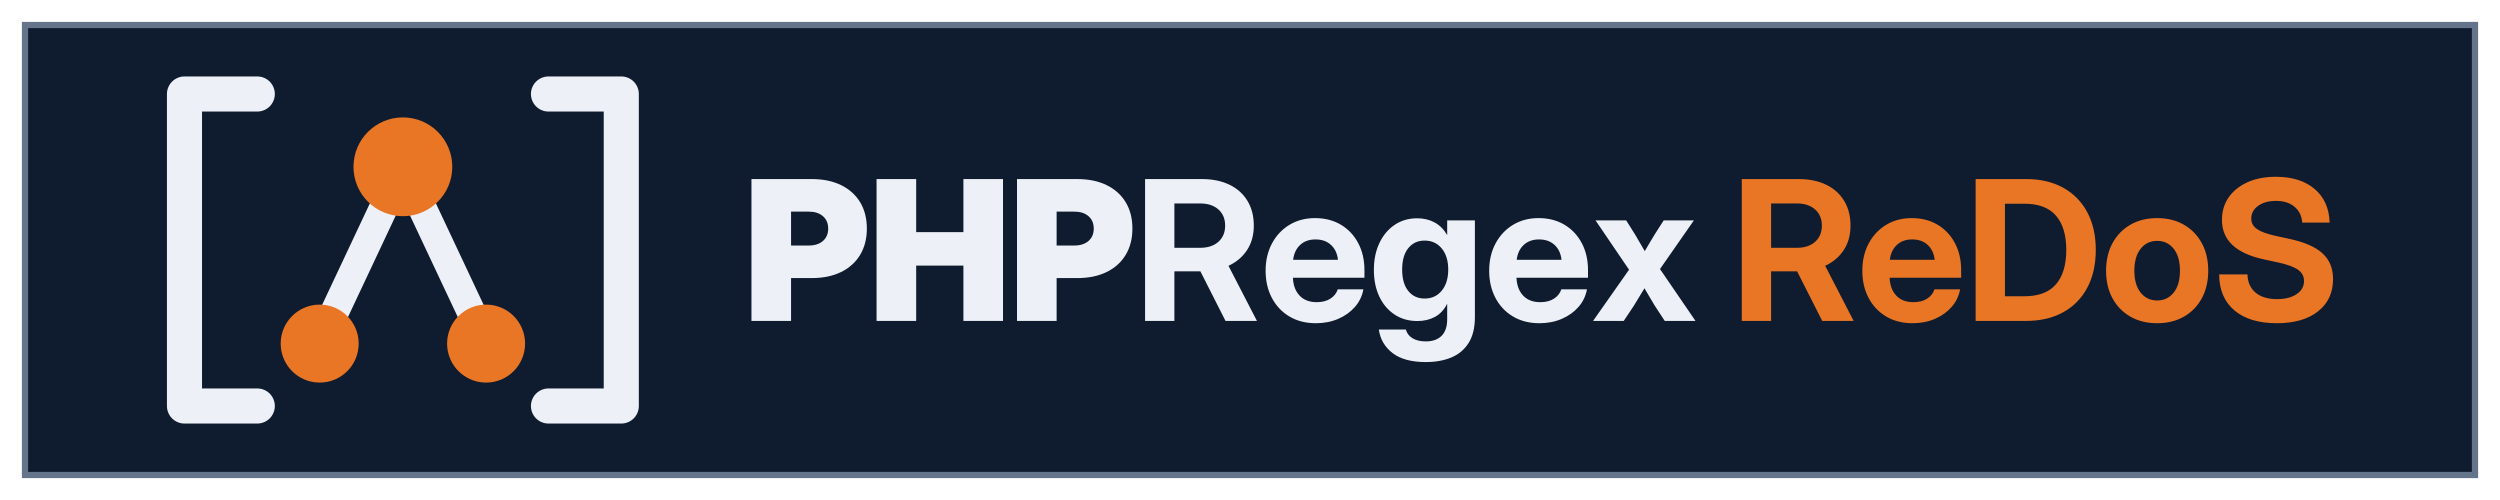
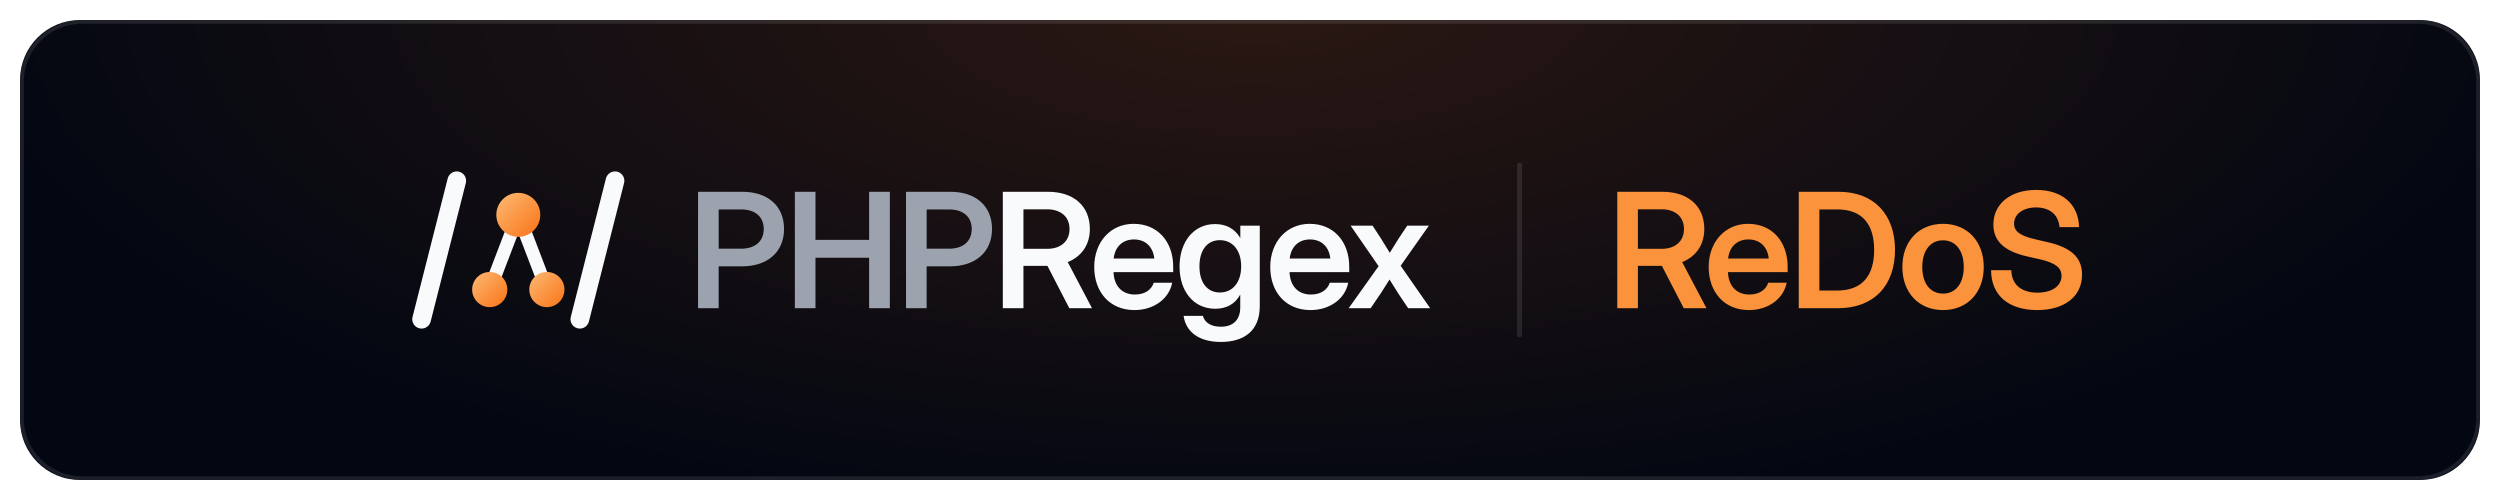
- <svg xmlns="http://www.w3.org/2000/svg" viewBox="0 0 1000 200" width="1000" height="200" role="img">
-   <style>.paper{fill:#0F1B2E}.ink-f{fill:#EDF1F7}.ink-s{stroke:#EDF1F7;fill:none}.amber-f{fill:#E97625}</style>
-   <rect x="10" y="10" width="980" height="180" class="paper" stroke="#64748B" stroke-width="2.5" />
-   <g transform="translate(161.1538 100) scale(0.52)">
-     <g fill="none" class="ink-s" stroke-width="27" stroke-linecap="round" stroke-linejoin="round">
-       <path d="M-112-120H-168V120H-112" />
-       <path d="M112-120H168V120H112" />
+ <svg xmlns="http://www.w3.org/2000/svg" viewBox="0 0 1000 200" width="1000" height="200" role="img" aria-label="PHPRegex ReDoS">
+   <defs>
+     <linearGradient id="n" x1="0" y1="0" x2="1" y2="1">
+       <stop offset="0" stop-color="#FDBA74" />
+       <stop offset="1" stop-color="#F97316" />
+     </linearGradient>
+     <radialGradient id="halo" cx="500" cy="0" r="1" gradientUnits="userSpaceOnUse" gradientTransform="translate(500 0) scale(520 210) translate(-500 0)">
+       <stop offset="0" stop-color="rgba(249,115,22,0.16)" />
+       <stop offset="1" stop-color="rgba(249,115,22,0.16)" stop-opacity="0" />
+     </radialGradient>
+   </defs>
+   <rect x="8" y="8" width="984" height="184" rx="24" fill="#030712" />
+   <rect x="8" y="8" width="984" height="184" rx="24" fill="url(#halo)" />
+   <rect x="8.75" y="8.75" width="982.5" height="182.5" rx="24" fill="none" stroke="rgba(255,255,255,0.10)" stroke-width="1.5" />
+   <g transform="translate(207.32 100.00) scale(0.2198)">
+     <g fill="none" stroke="#F9FAFB" stroke-linecap="round">
+       <path d="M-176 126L-112 -126M112 126L176 -126" stroke-width="34" />
+       <path d="M0 -64L-52 72M0 -64L52 72" stroke-width="24" />
    </g>
-     <g transform="translate(0 14)">
-       <path d="M0-78L-64 58M0-78L64 58" fill="none" class="ink-s" stroke-width="22" stroke-linecap="round" />
-       <circle cx="0" cy="-78" r="38" class="amber-f" />
-       <circle cx="-64" cy="58" r="30" class="amber-f" />
-       <circle cx="64" cy="58" r="30" class="amber-f" />
+     <g fill="url(#n)">
+       <circle cx="0" cy="-64" r="40" />
+       <circle cx="-52" cy="72" r="32" />
+       <circle cx="52" cy="72" r="32" />
    </g>
  </g>
-   <g transform="translate(297.5338 128.374)">
-     <path d="M3.047 0.0V-56.748H27.155Q33.935 -56.748 38.886 -54.33Q43.837 -51.911 46.522 -47.474Q49.207 -43.037 49.207 -36.943Q49.207 -30.888 46.522 -26.432Q43.837 -21.976 38.886 -19.557Q33.935 -17.139 27.155 -17.139H18.891V0.0ZM18.891 -30.164H25.975Q29.555 -30.164 31.649 -31.992Q33.744 -33.82 33.744 -36.943Q33.744 -40.066 31.649 -41.895Q29.555 -43.723 25.975 -43.723H18.891ZM53.092 0.0V-56.748H68.936V-35.534H87.826V-56.748H103.67V0.0H87.826V-22.128H68.936V0.0ZM109.269 0.0V-56.748H133.377Q140.156 -56.748 145.107 -54.33Q150.059 -51.911 152.744 -47.474Q155.429 -43.037 155.429 -36.943Q155.429 -30.888 152.744 -26.432Q150.059 -21.976 145.107 -19.557Q140.156 -17.139 133.377 -17.139H125.112V0.0ZM125.112 -30.164H132.196Q135.776 -30.164 137.871 -31.992Q139.966 -33.82 139.966 -36.943Q139.966 -40.066 137.871 -41.895Q135.776 -43.723 132.196 -43.723H125.112Z" class="ink-f" />
-     <path transform="translate(156.2666 0)" d="M4.228 0.0V-56.748H26.927Q33.325 -56.748 37.991 -54.482Q42.656 -52.216 45.189 -48.026Q47.722 -43.837 47.722 -38.124Q47.722 -32.487 45.037 -28.374Q42.352 -24.261 37.591 -22.052L48.979 0.0H36.41L26.355 -19.843Q26.317 -19.843 26.241 -19.843H15.958V0.0ZM15.958 -29.25H26.241Q30.888 -29.25 33.573 -31.668Q36.258 -34.087 36.258 -38.124Q36.258 -42.199 33.554 -44.599Q30.85 -46.998 26.203 -46.998H15.958ZM72.554 0.914Q66.46 0.914 61.947 -1.79Q57.434 -4.494 54.939 -9.236Q52.444 -13.978 52.444 -20.071Q52.444 -26.203 54.977 -30.964Q57.51 -35.725 61.966 -38.429Q66.422 -41.133 72.173 -41.133Q78.114 -41.133 82.551 -38.486Q86.988 -35.839 89.483 -31.135Q91.978 -26.432 91.978 -20.3V-17.291H63.375Q63.527 -12.835 66.003 -10.169Q68.479 -7.503 72.896 -7.503Q76.172 -7.503 78.362 -8.912Q80.552 -10.321 81.313 -12.645H91.559Q90.835 -8.646 88.169 -5.599Q85.503 -2.552 81.466 -0.819Q77.429 0.914 72.554 0.914ZM63.451 -24.451H81.39Q80.971 -28.222 78.59 -30.412Q76.21 -32.602 72.401 -32.602Q68.631 -32.602 66.27 -30.412Q63.908 -28.222 63.451 -24.451ZM116.505 16.453Q107.936 16.453 103.251 12.873Q98.566 9.293 97.729 3.428H108.545Q109.154 5.713 111.249 6.951Q113.344 8.188 116.505 8.188Q120.618 8.188 122.846 5.941Q125.074 3.694 125.074 -0.647V-6.817H125.036Q123.246 -3.275 120.18 -1.619Q117.114 0.038 113.153 0.038Q107.897 0.038 103.975 -2.59Q100.052 -5.218 97.9 -9.807Q95.748 -14.396 95.748 -20.414Q95.748 -26.47 97.938 -31.116Q100.128 -35.763 104.032 -38.41Q107.936 -41.057 113.077 -41.057Q116.962 -41.057 120.028 -39.4Q123.094 -37.743 125.036 -34.392H125.074V-40.219H136.157V-1.562Q136.157 4.799 133.663 8.779Q131.168 12.759 126.75 14.606Q122.332 16.453 116.505 16.453ZM116.048 -8.95Q120.313 -8.95 122.903 -12.111Q125.493 -15.272 125.493 -20.566Q125.493 -25.822 122.903 -28.983Q120.313 -32.145 116.048 -32.145Q111.973 -32.145 109.516 -29.117Q107.06 -26.089 107.06 -20.566Q107.06 -15.006 109.516 -11.978Q111.973 -8.95 116.048 -8.95ZM161.979 0.914Q155.886 0.914 151.373 -1.79Q146.859 -4.494 144.365 -9.236Q141.87 -13.978 141.87 -20.071Q141.87 -26.203 144.403 -30.964Q146.936 -35.725 151.392 -38.429Q155.848 -41.133 161.599 -41.133Q167.54 -41.133 171.977 -38.486Q176.414 -35.839 178.909 -31.135Q181.403 -26.432 181.403 -20.3V-17.291H152.801Q152.953 -12.835 155.429 -10.169Q157.904 -7.503 162.322 -7.503Q165.598 -7.503 167.788 -8.912Q169.978 -10.321 170.739 -12.645H180.984Q180.261 -8.646 177.595 -5.599Q174.929 -2.552 170.892 -0.819Q166.854 0.914 161.979 0.914ZM152.877 -24.451H170.815Q170.396 -28.222 168.016 -30.412Q165.636 -32.602 161.827 -32.602Q158.057 -32.602 155.695 -30.412Q153.334 -28.222 152.877 -24.451ZM183.422 0.0 197.818 -20.49 184.412 -40.219H196.676L200.218 -34.582Q201.246 -32.83 202.198 -31.192Q203.15 -29.555 204.103 -27.917Q205.055 -29.555 206.026 -31.192Q206.997 -32.83 208.063 -34.582L211.682 -40.219H223.755L210.196 -20.757L224.402 0.0H212.101L208.063 -6.17Q206.959 -7.998 205.969 -9.693Q204.979 -11.388 203.988 -13.063Q202.96 -11.388 201.932 -9.693Q200.903 -7.998 199.799 -6.17L195.686 0.0Z" class="ink-f" />
-     <path transform="translate(394.9512 0)" d="M4.228 0.0V-56.748H26.927Q33.325 -56.748 37.991 -54.482Q42.656 -52.216 45.189 -48.026Q47.722 -43.837 47.722 -38.124Q47.722 -32.487 45.037 -28.374Q42.352 -24.261 37.591 -22.052L48.979 0.0H36.41L26.355 -19.843Q26.317 -19.843 26.241 -19.843H15.958V0.0ZM15.958 -29.25H26.241Q30.888 -29.25 33.573 -31.668Q36.258 -34.087 36.258 -38.124Q36.258 -42.199 33.554 -44.599Q30.85 -46.998 26.203 -46.998H15.958ZM72.554 0.914Q66.46 0.914 61.947 -1.79Q57.434 -4.494 54.939 -9.236Q52.444 -13.978 52.444 -20.071Q52.444 -26.203 54.977 -30.964Q57.51 -35.725 61.966 -38.429Q66.422 -41.133 72.173 -41.133Q78.114 -41.133 82.551 -38.486Q86.988 -35.839 89.483 -31.135Q91.978 -26.432 91.978 -20.3V-17.291H63.375Q63.527 -12.835 66.003 -10.169Q68.479 -7.503 72.896 -7.503Q76.172 -7.503 78.362 -8.912Q80.552 -10.321 81.313 -12.645H91.559Q90.835 -8.646 88.169 -5.599Q85.503 -2.552 81.466 -0.819Q77.429 0.914 72.554 0.914ZM63.451 -24.451H81.39Q80.971 -28.222 78.59 -30.412Q76.21 -32.602 72.401 -32.602Q68.631 -32.602 66.27 -30.412Q63.908 -28.222 63.451 -24.451ZM117.8 0.0H97.767V-56.748H118.028Q126.56 -56.748 132.806 -53.282Q139.052 -49.816 142.441 -43.456Q145.831 -37.096 145.831 -28.412Q145.831 -19.69 142.441 -13.311Q139.052 -6.932 132.787 -3.466Q126.521 0.0 117.8 0.0ZM109.497 -9.864H117.19Q125.798 -9.864 129.911 -14.663Q134.024 -19.462 134.024 -28.412Q134.024 -37.362 129.892 -42.123Q125.76 -46.884 117.305 -46.884H109.497ZM170.358 0.914Q164.265 0.914 159.675 -1.714Q155.086 -4.342 152.515 -9.045Q149.944 -13.749 149.944 -20.071Q149.944 -26.394 152.515 -31.116Q155.086 -35.839 159.675 -38.486Q164.265 -41.133 170.358 -41.133Q176.49 -41.133 181.08 -38.486Q185.669 -35.839 188.24 -31.116Q190.811 -26.394 190.811 -20.071Q190.811 -13.787 188.24 -9.064Q185.669 -4.342 181.08 -1.714Q176.49 0.914 170.358 0.914ZM170.358 -8.188Q174.472 -8.188 176.985 -11.331Q179.499 -14.473 179.499 -20.071Q179.499 -25.708 176.985 -28.869Q174.472 -32.03 170.358 -32.03Q166.283 -32.03 163.77 -28.869Q161.256 -25.708 161.256 -20.071Q161.256 -14.473 163.77 -11.331Q166.283 -8.188 170.358 -8.188ZM218.232 0.914Q207.34 0.914 201.265 -4.228Q195.19 -9.369 195.19 -18.624H206.502Q206.616 -13.939 209.739 -11.331Q212.862 -8.722 218.309 -8.722Q223.184 -8.722 226.154 -10.702Q229.125 -12.683 229.125 -15.996Q229.125 -18.738 226.745 -20.452Q224.364 -22.166 218.956 -23.347L212.977 -24.642Q196.295 -28.26 196.295 -40.409Q196.295 -45.589 198.999 -49.455Q201.703 -53.32 206.54 -55.491Q211.377 -57.662 217.852 -57.662Q227.64 -57.662 233.372 -52.787Q239.104 -47.912 239.37 -39.343H228.401Q228.097 -43.38 225.278 -45.703Q222.46 -48.026 217.89 -48.026Q213.548 -48.026 210.787 -46.046Q208.025 -44.065 208.025 -40.98Q208.025 -38.353 210.311 -36.753Q212.596 -35.153 217.813 -34.011L223.26 -32.83Q232.324 -30.888 236.533 -27.022Q240.741 -23.156 240.741 -16.758Q240.741 -8.569 234.724 -3.828Q228.706 0.914 218.232 0.914Z" class="amber-f" />
-   </g>
+   <path d="M279.22 123.28H287.47V106.53H296.84C307.06 106.53 313.62 100.75 313.62 91.59C313.62 82.47 307.22 76.72 297 76.72H279.22ZM287.47 99.47V83.78H296.53C302.09 83.78 305.5 86.75 305.5 91.59C305.5 96.47 302.09 99.47 296.53 99.47Z M317.94 123.28H326.19V103.09H347.65V123.28H355.94V76.72H347.65V95.94H326.19V76.72H317.94Z M362.41 123.28H370.66V106.53H380.03C390.25 106.53 396.81 100.75 396.81 91.59C396.81 82.47 390.41 76.72 380.19 76.72H362.41ZM370.66 99.47V83.78H379.72C385.28 83.78 388.69 86.75 388.69 91.59C388.69 96.47 385.28 99.47 379.72 99.47Z" fill="#9CA3AF" />
+   <path d="M401.13 123.28H409.38V106.34H418.75C418.84 106.34 418.91 106.34 418.97 106.34L427.72 123.28H436.81L427.09 104.84C432.63 102.59 435.94 97.94 435.94 91.59C435.94 82.47 429.53 76.72 419.28 76.72H401.13ZM409.38 99.53V83.72H418.81C424.38 83.72 427.81 86.75 427.81 91.59C427.81 96.47 424.38 99.53 418.88 99.53Z M453.78 124.03C461.5 124.03 467.63 119.56 468.88 113.09H461.5C460.6 115.91 457.94 117.81 453.97 117.81C448.66 117.81 445.6 114.22 445.41 108.84H469.28V106.69C469.28 96.56 462.97 89.53 453.47 89.53C444.22 89.53 437.69 96.78 437.69 106.81C437.69 116.81 443.88 124.03 453.78 124.03ZM445.47 103.41C446 98.69 449.03 95.78 453.6 95.78C458.16 95.78 461.22 98.69 461.72 103.41Z M488.32 136.78C497.25 136.78 503.91 132.66 503.91 122.44V90.28H496.13V95.19H496.1C493.91 91.41 490.32 89.62 486.03 89.62C477.57 89.62 471.82 96.59 471.82 106.62C471.82 116.56 477.47 123.5 486.1 123.5C490.44 123.5 493.94 121.75 496.07 117.88H496.1V122.91C496.1 127.97 493.25 130.69 488.32 130.69C484.63 130.69 481.91 129.19 481.16 126.34H473.44C474.32 132.75 479.6 136.78 488.32 136.78ZM487.94 117C483.07 117 479.78 113.28 479.78 106.53C479.78 99.81 483.07 96.06 487.94 96.06C493.1 96.06 496.47 100.19 496.47 106.53C496.47 112.88 493.1 117 487.94 117Z M524.19 124.03C531.91 124.03 538.04 119.56 539.29 113.09H531.91C531 115.91 528.35 117.81 524.38 117.81C519.07 117.81 516 114.22 515.82 108.84H539.69V106.69C539.69 96.56 533.38 89.53 523.88 89.53C514.63 89.53 508.1 96.78 508.1 106.81C508.1 116.81 514.29 124.03 524.19 124.03ZM515.88 103.41C516.41 98.69 519.44 95.78 524 95.78C528.57 95.78 531.63 98.69 532.13 103.41Z M539.47 123.28H548.26L552.26 117.41C553.51 115.47 554.66 113.62 555.82 111.81C556.97 113.62 558.1 115.47 559.32 117.41L563.26 123.28H572.07L560.26 106.31L571.54 90.28H562.88L559.38 95.53C558.16 97.47 557.04 99.28 555.91 101.12C554.79 99.28 553.66 97.47 552.47 95.53L549.04 90.28H540.26L551.44 106.47Z" fill="#F9FAFB" />
+   <rect x="606.83" y="65.08" width="2" height="69.84" rx="1" fill="rgba(255,255,255,0.10)" />
+   <path d="M646.91 123.28H655.16V106.34H664.53C664.62 106.34 664.69 106.34 664.75 106.34L673.5 123.28H682.59L672.87 104.84C678.41 102.59 681.72 97.94 681.72 91.59C681.72 82.47 675.31 76.72 665.06 76.72H646.91ZM655.16 99.53V83.72H664.59C670.16 83.72 673.59 86.75 673.59 91.59C673.59 96.47 670.16 99.53 664.66 99.53Z M699.56 124.03C707.28 124.03 713.41 119.56 714.66 113.09H707.28C706.38 115.91 703.72 117.81 699.75 117.81C694.44 117.81 691.38 114.22 691.19 108.84H715.06V106.69C715.06 96.56 708.75 89.53 699.25 89.53C690 89.53 683.47 96.78 683.47 106.81C683.47 116.81 689.66 124.03 699.56 124.03ZM691.25 103.41C691.78 98.69 694.81 95.78 699.38 95.78C703.94 95.78 707 98.69 707.5 103.41Z M735.22 123.28C749.47 123.28 758 114.34 758 99.94C758 85.62 749.41 76.72 735.56 76.72H719.5V123.28ZM727.75 116.22V83.78H735.03C744.85 83.78 749.66 89.69 749.66 99.94C749.66 110.28 744.91 116.22 734.78 116.22Z M777.22 124.03C786.94 124.03 793.5 117.06 793.5 106.81C793.5 96.56 786.94 89.53 777.22 89.53C767.5 89.53 760.94 96.56 760.94 106.81C760.94 117.06 767.5 124.03 777.22 124.03ZM777.22 117.44C772.13 117.44 768.91 113.41 768.91 106.81C768.91 100.19 772.16 96.12 777.22 96.12C782.25 96.12 785.5 100.22 785.5 106.81C785.5 113.38 782.28 117.44 777.22 117.44Z M814.88 124.03C825.91 124.03 832.82 118.53 832.82 109.84C832.82 103 828.47 98.97 818.82 96.81L814.1 95.72C808.04 94.31 805.63 92.56 805.63 89.44C805.63 85.62 809.29 82.97 814.44 82.97C819.88 82.97 823.44 85.94 823.79 90.84H831.63C831.35 81.59 824.88 75.97 814.47 75.97C804.19 75.97 797.35 81.53 797.35 89.84C797.35 96.38 801.63 100.47 810.94 102.59L815.94 103.72C822.16 105.16 824.6 107.06 824.6 110.34C824.6 114.44 820.75 117.06 814.94 117.06C808.47 117.06 804.6 113.72 804.54 108.09H796.44C796.44 118.06 803.35 124.03 814.88 124.03Z" fill="#FB923C" />
</svg>
